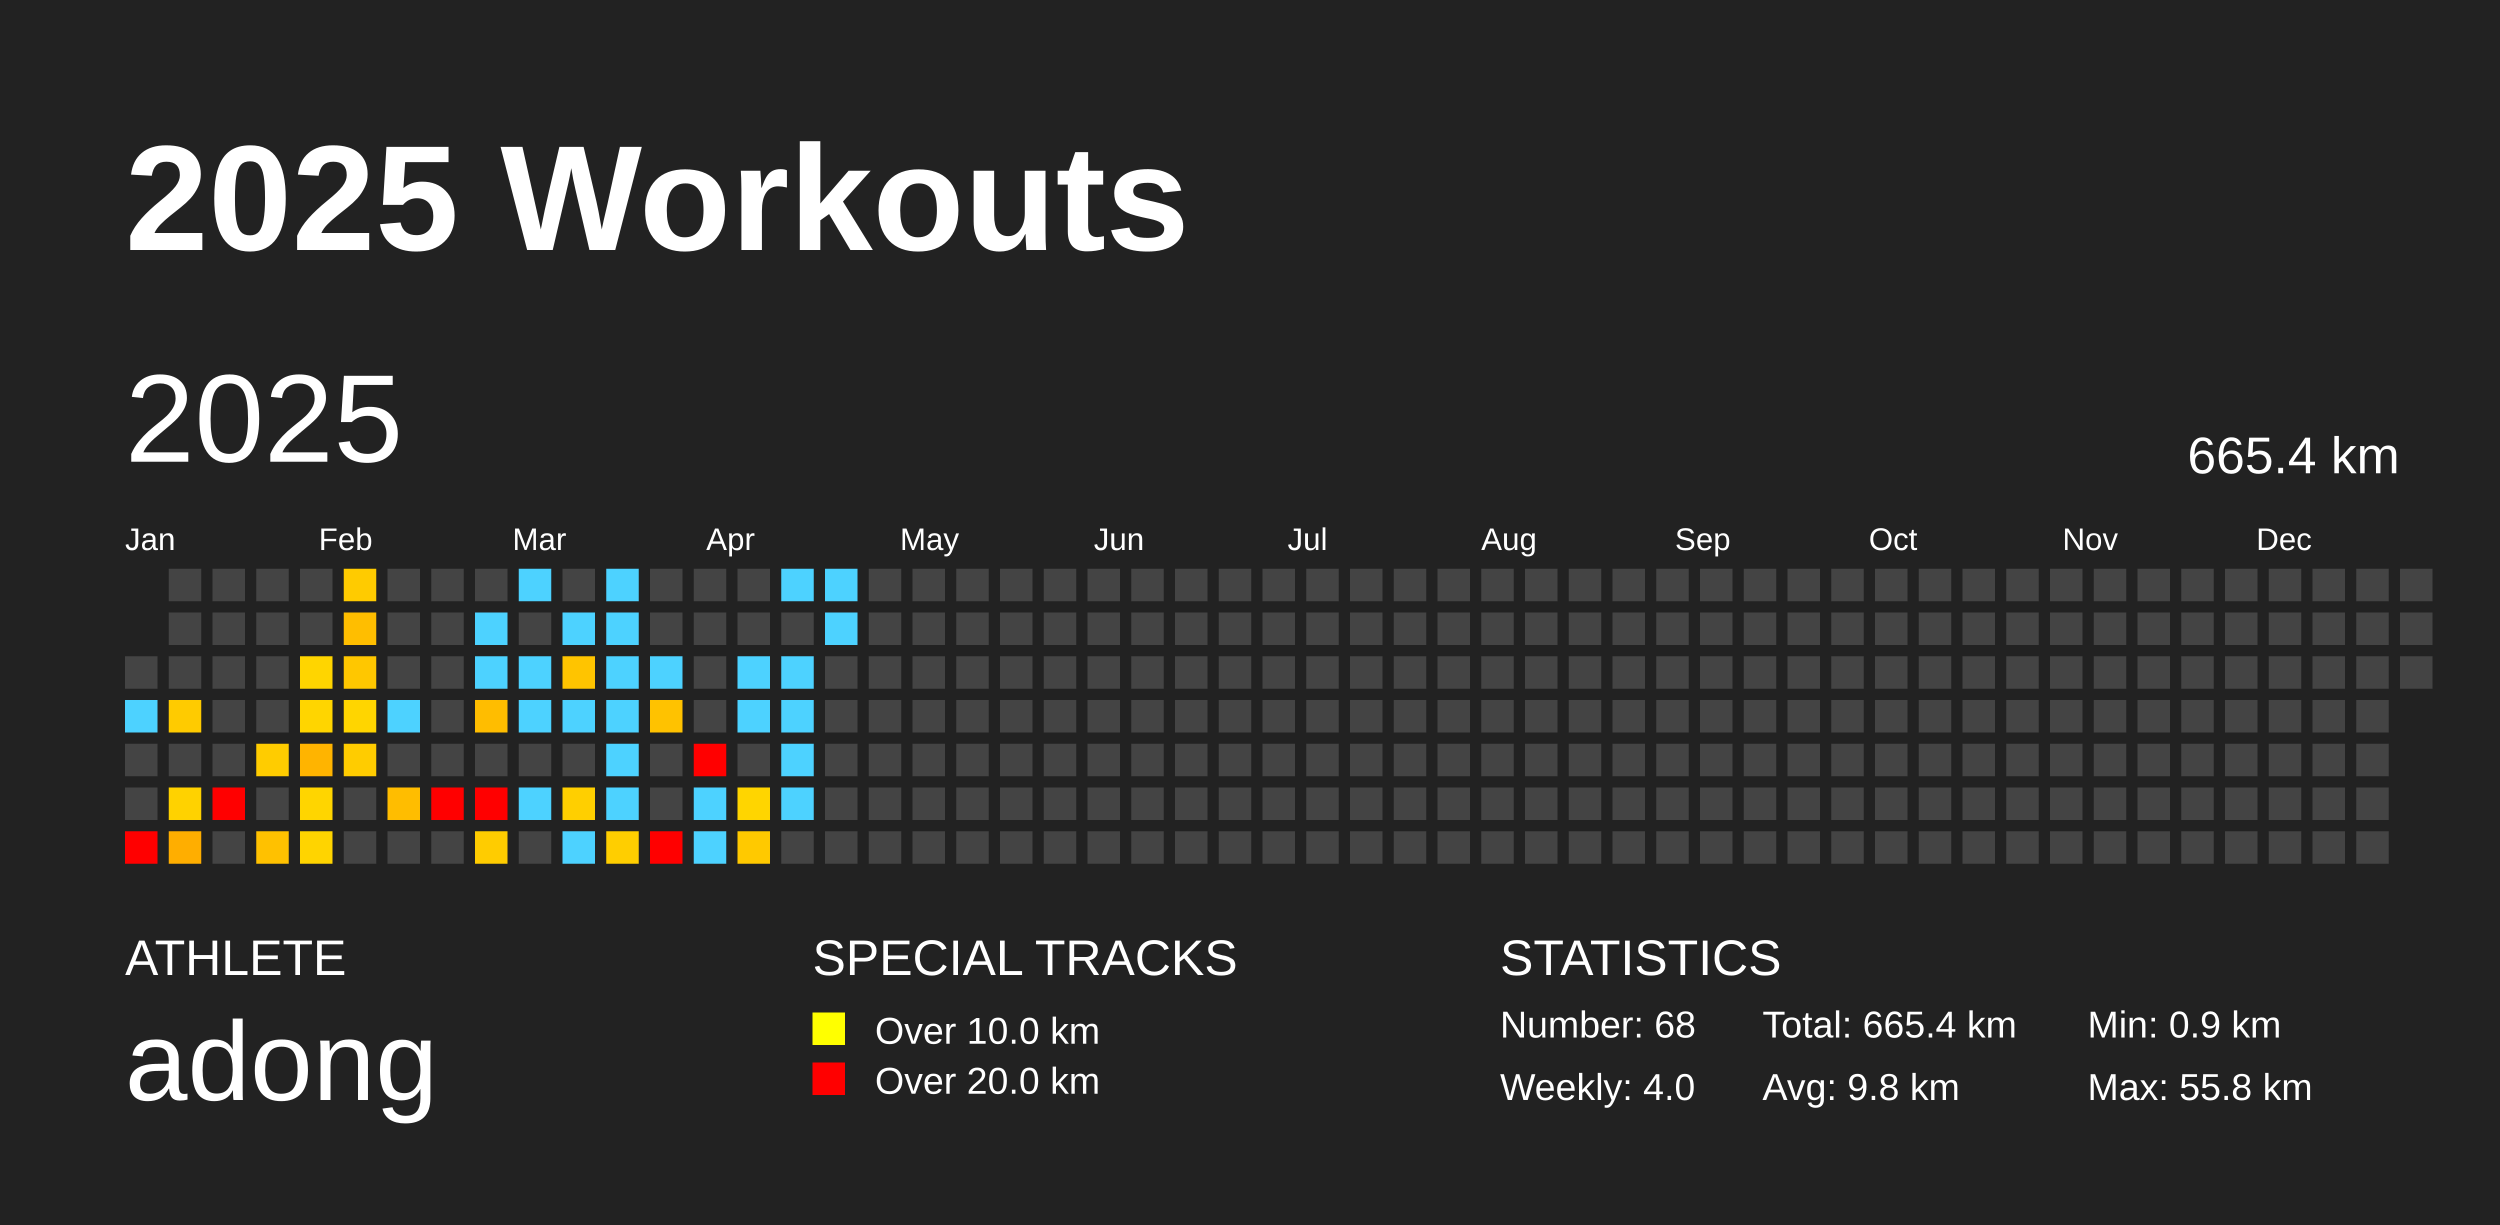
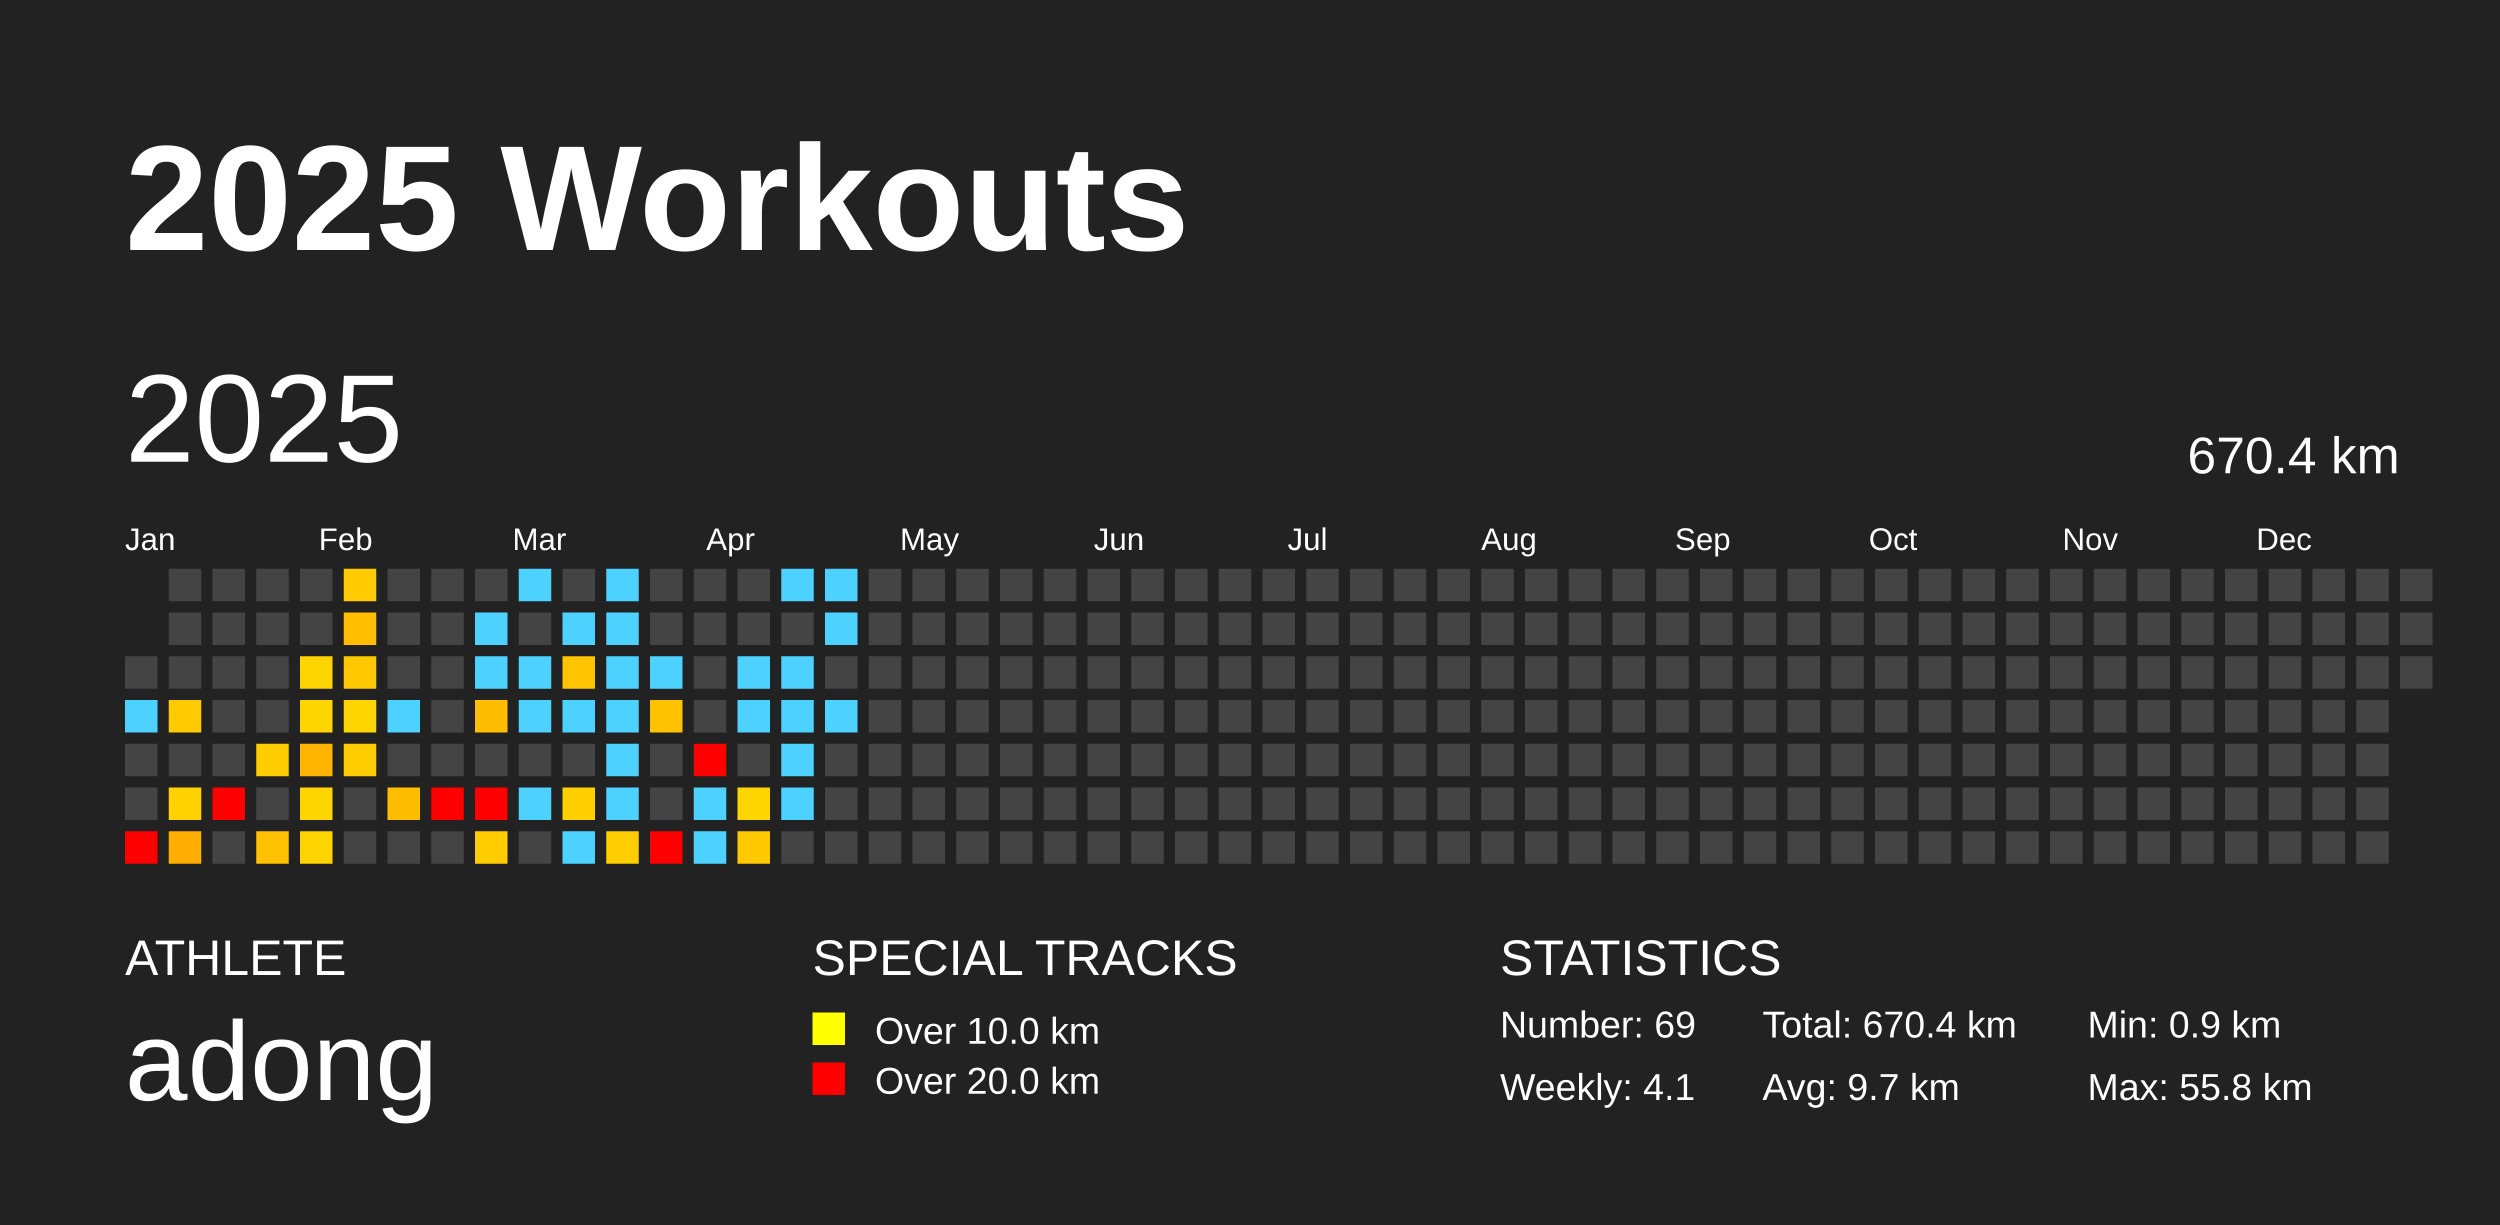
<svg xmlns="http://www.w3.org/2000/svg" baseProfile="full" height="98mm" version="1.1" viewBox="0,0,200,98" width="200mm">
  <defs />
  <rect fill="#222222" height="98" width="200" x="0" y="0" />
  <text fill="#FFFFFF" style="font-size:12px; font-family:Arial; font-weight:bold;" x="10" y="20">2025 Workouts</text>
  <text fill="#FFFFFF" style="font-size:4px; font-family:Arial" x="10" y="78">ATHLETE</text>
  <text fill="#FFFFFF" style="font-size:9px; font-family:Arial" x="10" y="88">adong</text>
  <text fill="#FFFFFF" style="font-size:4px; font-family:Arial" x="65" y="78">SPECIAL TRACKS</text>
  <rect fill="yellow" height="2.6" width="2.6" x="65" y="81" />
  <text fill="#FFFFFF" style="font-size:3px; font-family:Arial" x="70" y="83.5">Over 10.0 km</text>
  <rect fill="red" height="2.6" width="2.6" x="65" y="85" />
  <text fill="#FFFFFF" style="font-size:3px; font-family:Arial" x="70" y="87.5">Over 20.0 km</text>
  <text fill="#FFFFFF" style="font-size:4px; font-family:Arial" x="120" y="78">STATISTICS</text>
-   <text fill="#FFFFFF" style="font-size:3px; font-family:Arial" x="120" y="83">Number: 68</text>
-   <text fill="#FFFFFF" style="font-size:3px; font-family:Arial" x="120" y="88">Weekly: 4.0</text>
-   <text fill="#FFFFFF" style="font-size:3px; font-family:Arial" x="141" y="83">Total: 665.4 km</text>
-   <text fill="#FFFFFF" style="font-size:3px; font-family:Arial" x="141" y="88">Avg: 9.8 km</text>
+   <text fill="#FFFFFF" style="font-size:3px; font-family:Arial" x="120" y="83">Number: 69</text>
+   <text fill="#FFFFFF" style="font-size:3px; font-family:Arial" x="120" y="88">Weekly: 4.1</text>
+   <text fill="#FFFFFF" style="font-size:3px; font-family:Arial" x="141" y="83">Total: 670.4 km</text>
+   <text fill="#FFFFFF" style="font-size:3px; font-family:Arial" x="141" y="88">Avg: 9.7 km</text>
  <text fill="#FFFFFF" style="font-size:3px; font-family:Arial" x="167" y="83">Min: 0.9 km</text>
  <text fill="#FFFFFF" style="font-size:3px; font-family:Arial" x="167" y="88">Max: 55.8 km</text>
  <text dominant-baseline="hanging" fill="#FFFFFF" style="font-size:10.0px; font-family:Arial;" x="10" y="30">2025</text>
-   <text dominant-baseline="hanging" fill="#FFFFFF" style="font-size:4.125px; font-family:Arial;" x="175" y="35">665.4 km</text>
+   <text dominant-baseline="hanging" fill="#FFFFFF" style="font-size:4.125px; font-family:Arial;" x="175" y="35">670.4 km</text>
  <text fill="#FFFFFF" style="font-size:2.5px; font-family:Arial" x="10.0" y="44">Jan</text>
  <text fill="#FFFFFF" style="font-size:2.5px; font-family:Arial" x="25.5" y="44">Feb</text>
  <text fill="#FFFFFF" style="font-size:2.5px; font-family:Arial" x="41.0" y="44">Mar</text>
  <text fill="#FFFFFF" style="font-size:2.5px; font-family:Arial" x="56.5" y="44">Apr</text>
  <text fill="#FFFFFF" style="font-size:2.5px; font-family:Arial" x="72.0" y="44">May</text>
  <text fill="#FFFFFF" style="font-size:2.5px; font-family:Arial" x="87.5" y="44">Jun</text>
  <text fill="#FFFFFF" style="font-size:2.5px; font-family:Arial" x="103.0" y="44">Jul</text>
  <text fill="#FFFFFF" style="font-size:2.5px; font-family:Arial" x="118.5" y="44">Aug</text>
  <text fill="#FFFFFF" style="font-size:2.5px; font-family:Arial" x="134.0" y="44">Sep</text>
  <text fill="#FFFFFF" style="font-size:2.5px; font-family:Arial" x="149.5" y="44">Oct</text>
  <text fill="#FFFFFF" style="font-size:2.5px; font-family:Arial" x="165.0" y="44">Nov</text>
  <text fill="#FFFFFF" style="font-size:2.5px; font-family:Arial" x="180.5" y="44">Dec</text>
  <rect fill="#444444" height="2.6" width="2.6" x="10.0" y="52.5" />
  <rect fill="#4dd2ff" height="2.6" width="2.6" x="10.0" y="56.0" />
  <rect fill="#444444" height="2.6" width="2.6" x="10.0" y="59.5" />
  <rect fill="#444444" height="2.6" width="2.6" x="10.0" y="63.0" />
  <rect fill="red" height="2.6" width="2.6" x="10.0" y="66.5" />
  <rect fill="#444444" height="2.6" width="2.6" x="13.5" y="45.5" />
  <rect fill="#444444" height="2.6" width="2.6" x="13.5" y="49.0" />
  <rect fill="#444444" height="2.6" width="2.6" x="13.5" y="52.5" />
  <rect fill="#ffcb00" height="2.6" width="2.6" x="13.5" y="56.0" />
  <rect fill="#444444" height="2.6" width="2.6" x="13.5" y="59.5" />
  <rect fill="#ffd200" height="2.6" width="2.6" x="13.5" y="63.0" />
  <rect fill="#ffae00" height="2.6" width="2.6" x="13.5" y="66.5" />
  <rect fill="#444444" height="2.6" width="2.6" x="17.0" y="45.5" />
  <rect fill="#444444" height="2.6" width="2.6" x="17.0" y="49.0" />
  <rect fill="#444444" height="2.6" width="2.6" x="17.0" y="52.5" />
  <rect fill="#444444" height="2.6" width="2.6" x="17.0" y="56.0" />
  <rect fill="#444444" height="2.6" width="2.6" x="17.0" y="59.5" />
  <rect fill="red" height="2.6" width="2.6" x="17.0" y="63.0" />
  <rect fill="#444444" height="2.6" width="2.6" x="17.0" y="66.5" />
  <rect fill="#444444" height="2.6" width="2.6" x="20.5" y="45.5" />
  <rect fill="#444444" height="2.6" width="2.6" x="20.5" y="49.0" />
  <rect fill="#444444" height="2.6" width="2.6" x="20.5" y="52.5" />
  <rect fill="#444444" height="2.6" width="2.6" x="20.5" y="56.0" />
  <rect fill="#ffcc00" height="2.6" width="2.6" x="20.5" y="59.5" />
  <rect fill="#444444" height="2.6" width="2.6" x="20.5" y="63.0" />
  <rect fill="#ffc100" height="2.6" width="2.6" x="20.5" y="66.5" />
  <rect fill="#444444" height="2.6" width="2.6" x="24.0" y="45.5" />
  <rect fill="#444444" height="2.6" width="2.6" x="24.0" y="49.0" />
  <rect fill="#ffd500" height="2.6" width="2.6" x="24.0" y="52.5" />
  <rect fill="#ffd500" height="2.6" width="2.6" x="24.0" y="56.0" />
  <rect fill="#ffb400" height="2.6" width="2.6" x="24.0" y="59.5" />
  <rect fill="#ffd500" height="2.6" width="2.6" x="24.0" y="63.0" />
  <rect fill="#ffd400" height="2.6" width="2.6" x="24.0" y="66.5" />
  <rect fill="#ffcb00" height="2.6" width="2.6" x="27.5" y="45.5" />
  <rect fill="#ffbe00" height="2.6" width="2.6" x="27.5" y="49.0" />
  <rect fill="#ffc700" height="2.6" width="2.6" x="27.5" y="52.5" />
  <rect fill="#ffd500" height="2.6" width="2.6" x="27.5" y="56.0" />
  <rect fill="#ffcc00" height="2.6" width="2.6" x="27.5" y="59.5" />
  <rect fill="#444444" height="2.6" width="2.6" x="27.5" y="63.0" />
  <rect fill="#444444" height="2.6" width="2.6" x="27.5" y="66.5" />
  <rect fill="#444444" height="2.6" width="2.6" x="31.0" y="45.5" />
  <rect fill="#444444" height="2.6" width="2.6" x="31.0" y="49.0" />
  <rect fill="#444444" height="2.6" width="2.6" x="31.0" y="52.5" />
  <rect fill="#4dd2ff" height="2.6" width="2.6" x="31.0" y="56.0" />
  <rect fill="#444444" height="2.6" width="2.6" x="31.0" y="59.5" />
  <rect fill="#ffbd00" height="2.6" width="2.6" x="31.0" y="63.0" />
  <rect fill="#444444" height="2.6" width="2.6" x="31.0" y="66.5" />
  <rect fill="#444444" height="2.6" width="2.6" x="34.5" y="45.5" />
  <rect fill="#444444" height="2.6" width="2.6" x="34.5" y="49.0" />
  <rect fill="#444444" height="2.6" width="2.6" x="34.5" y="52.5" />
  <rect fill="#444444" height="2.6" width="2.6" x="34.5" y="56.0" />
  <rect fill="#444444" height="2.6" width="2.6" x="34.5" y="59.5" />
  <rect fill="red" height="2.6" width="2.6" x="34.5" y="63.0" />
  <rect fill="#444444" height="2.6" width="2.6" x="34.5" y="66.5" />
  <rect fill="#444444" height="2.6" width="2.6" x="38.0" y="45.5" />
  <rect fill="#4dd2ff" height="2.6" width="2.6" x="38.0" y="49.0" />
  <rect fill="#4dd2ff" height="2.6" width="2.6" x="38.0" y="52.5" />
  <rect fill="#ffbd00" height="2.6" width="2.6" x="38.0" y="56.0" />
  <rect fill="#444444" height="2.6" width="2.6" x="38.0" y="59.5" />
  <rect fill="red" height="2.6" width="2.6" x="38.0" y="63.0" />
  <rect fill="#ffcc00" height="2.6" width="2.6" x="38.0" y="66.5" />
  <rect fill="#4dd2ff" height="2.6" width="2.6" x="41.5" y="45.5" />
  <rect fill="#444444" height="2.6" width="2.6" x="41.5" y="49.0" />
  <rect fill="#4dd2ff" height="2.6" width="2.6" x="41.5" y="52.5" />
  <rect fill="#4dd2ff" height="2.6" width="2.6" x="41.5" y="56.0" />
  <rect fill="#444444" height="2.6" width="2.6" x="41.5" y="59.5" />
  <rect fill="#4dd2ff" height="2.6" width="2.6" x="41.5" y="63.0" />
  <rect fill="#444444" height="2.6" width="2.6" x="41.5" y="66.5" />
  <rect fill="#444444" height="2.6" width="2.6" x="45.0" y="45.5" />
  <rect fill="#4dd2ff" height="2.6" width="2.6" x="45.0" y="49.0" />
  <rect fill="#ffc400" height="2.6" width="2.6" x="45.0" y="52.5" />
  <rect fill="#4dd2ff" height="2.6" width="2.6" x="45.0" y="56.0" />
  <rect fill="#444444" height="2.6" width="2.6" x="45.0" y="59.5" />
  <rect fill="#ffcf00" height="2.6" width="2.6" x="45.0" y="63.0" />
  <rect fill="#4dd2ff" height="2.6" width="2.6" x="45.0" y="66.5" />
  <rect fill="#4dd2ff" height="2.6" width="2.6" x="48.5" y="45.5" />
  <rect fill="#4dd2ff" height="2.6" width="2.6" x="48.5" y="49.0" />
  <rect fill="#4dd2ff" height="2.6" width="2.6" x="48.5" y="52.5" />
  <rect fill="#4dd2ff" height="2.6" width="2.6" x="48.5" y="56.0" />
  <rect fill="#4dd2ff" height="2.6" width="2.6" x="48.5" y="59.5" />
  <rect fill="#4dd2ff" height="2.6" width="2.6" x="48.5" y="63.0" />
  <rect fill="#ffce00" height="2.6" width="2.6" x="48.5" y="66.5" />
  <rect fill="#444444" height="2.6" width="2.6" x="52.0" y="45.5" />
  <rect fill="#444444" height="2.6" width="2.6" x="52.0" y="49.0" />
  <rect fill="#4dd2ff" height="2.6" width="2.6" x="52.0" y="52.5" />
  <rect fill="#ffc200" height="2.6" width="2.6" x="52.0" y="56.0" />
  <rect fill="#444444" height="2.6" width="2.6" x="52.0" y="59.5" />
  <rect fill="#444444" height="2.6" width="2.6" x="52.0" y="63.0" />
  <rect fill="red" height="2.6" width="2.6" x="52.0" y="66.5" />
  <rect fill="#444444" height="2.6" width="2.6" x="55.5" y="45.5" />
  <rect fill="#444444" height="2.6" width="2.6" x="55.5" y="49.0" />
  <rect fill="#444444" height="2.6" width="2.6" x="55.5" y="52.5" />
  <rect fill="#444444" height="2.6" width="2.6" x="55.5" y="56.0" />
  <rect fill="red" height="2.6" width="2.6" x="55.5" y="59.5" />
  <rect fill="#4dd2ff" height="2.6" width="2.6" x="55.5" y="63.0" />
  <rect fill="#4dd2ff" height="2.6" width="2.6" x="55.5" y="66.5" />
  <rect fill="#444444" height="2.6" width="2.6" x="59.0" y="45.5" />
  <rect fill="#444444" height="2.6" width="2.6" x="59.0" y="49.0" />
  <rect fill="#4dd2ff" height="2.6" width="2.6" x="59.0" y="52.5" />
  <rect fill="#4dd2ff" height="2.6" width="2.6" x="59.0" y="56.0" />
  <rect fill="#444444" height="2.6" width="2.6" x="59.0" y="59.5" />
  <rect fill="#ffd500" height="2.6" width="2.6" x="59.0" y="63.0" />
  <rect fill="#ffc900" height="2.6" width="2.6" x="59.0" y="66.5" />
  <rect fill="#4dd2ff" height="2.6" width="2.6" x="62.5" y="45.5" />
  <rect fill="#444444" height="2.6" width="2.6" x="62.5" y="49.0" />
  <rect fill="#4dd2ff" height="2.6" width="2.6" x="62.5" y="52.5" />
  <rect fill="#4dd2ff" height="2.6" width="2.6" x="62.5" y="56.0" />
  <rect fill="#4dd2ff" height="2.6" width="2.6" x="62.5" y="59.5" />
  <rect fill="#4dd2ff" height="2.6" width="2.6" x="62.5" y="63.0" />
  <rect fill="#444444" height="2.6" width="2.6" x="62.5" y="66.5" />
  <rect fill="#4dd2ff" height="2.6" width="2.6" x="66.0" y="45.5" />
  <rect fill="#4dd2ff" height="2.6" width="2.6" x="66.0" y="49.0" />
  <rect fill="#444444" height="2.6" width="2.6" x="66.0" y="52.5" />
-   <rect fill="#444444" height="2.6" width="2.6" x="66.0" y="56.0" />
+   <rect fill="#4dd2ff" height="2.6" width="2.6" x="66.0" y="56.0" />
  <rect fill="#444444" height="2.6" width="2.6" x="66.0" y="59.5" />
  <rect fill="#444444" height="2.6" width="2.6" x="66.0" y="63.0" />
  <rect fill="#444444" height="2.6" width="2.6" x="66.0" y="66.5" />
  <rect fill="#444444" height="2.6" width="2.6" x="69.5" y="45.5" />
  <rect fill="#444444" height="2.6" width="2.6" x="69.5" y="49.0" />
  <rect fill="#444444" height="2.6" width="2.6" x="69.5" y="52.5" />
  <rect fill="#444444" height="2.6" width="2.6" x="69.5" y="56.0" />
  <rect fill="#444444" height="2.6" width="2.6" x="69.5" y="59.5" />
  <rect fill="#444444" height="2.6" width="2.6" x="69.5" y="63.0" />
  <rect fill="#444444" height="2.6" width="2.6" x="69.5" y="66.5" />
  <rect fill="#444444" height="2.6" width="2.6" x="73.0" y="45.5" />
  <rect fill="#444444" height="2.6" width="2.6" x="73.0" y="49.0" />
  <rect fill="#444444" height="2.6" width="2.6" x="73.0" y="52.5" />
  <rect fill="#444444" height="2.6" width="2.6" x="73.0" y="56.0" />
  <rect fill="#444444" height="2.6" width="2.6" x="73.0" y="59.5" />
  <rect fill="#444444" height="2.6" width="2.6" x="73.0" y="63.0" />
  <rect fill="#444444" height="2.6" width="2.6" x="73.0" y="66.5" />
  <rect fill="#444444" height="2.6" width="2.6" x="76.5" y="45.5" />
  <rect fill="#444444" height="2.6" width="2.6" x="76.5" y="49.0" />
  <rect fill="#444444" height="2.6" width="2.6" x="76.5" y="52.5" />
  <rect fill="#444444" height="2.6" width="2.6" x="76.5" y="56.0" />
  <rect fill="#444444" height="2.6" width="2.6" x="76.5" y="59.5" />
  <rect fill="#444444" height="2.6" width="2.6" x="76.5" y="63.0" />
  <rect fill="#444444" height="2.6" width="2.6" x="76.5" y="66.5" />
  <rect fill="#444444" height="2.6" width="2.6" x="80.0" y="45.5" />
  <rect fill="#444444" height="2.6" width="2.6" x="80.0" y="49.0" />
  <rect fill="#444444" height="2.6" width="2.6" x="80.0" y="52.5" />
  <rect fill="#444444" height="2.6" width="2.6" x="80.0" y="56.0" />
  <rect fill="#444444" height="2.6" width="2.6" x="80.0" y="59.5" />
  <rect fill="#444444" height="2.6" width="2.6" x="80.0" y="63.0" />
  <rect fill="#444444" height="2.6" width="2.6" x="80.0" y="66.5" />
  <rect fill="#444444" height="2.6" width="2.6" x="83.5" y="45.5" />
  <rect fill="#444444" height="2.6" width="2.6" x="83.5" y="49.0" />
  <rect fill="#444444" height="2.6" width="2.6" x="83.5" y="52.5" />
  <rect fill="#444444" height="2.6" width="2.6" x="83.5" y="56.0" />
  <rect fill="#444444" height="2.6" width="2.6" x="83.5" y="59.5" />
  <rect fill="#444444" height="2.6" width="2.6" x="83.5" y="63.0" />
  <rect fill="#444444" height="2.6" width="2.6" x="83.5" y="66.5" />
  <rect fill="#444444" height="2.6" width="2.6" x="87.0" y="45.5" />
  <rect fill="#444444" height="2.6" width="2.6" x="87.0" y="49.0" />
  <rect fill="#444444" height="2.6" width="2.6" x="87.0" y="52.5" />
  <rect fill="#444444" height="2.6" width="2.6" x="87.0" y="56.0" />
  <rect fill="#444444" height="2.6" width="2.6" x="87.0" y="59.5" />
  <rect fill="#444444" height="2.6" width="2.6" x="87.0" y="63.0" />
  <rect fill="#444444" height="2.6" width="2.6" x="87.0" y="66.5" />
  <rect fill="#444444" height="2.6" width="2.6" x="90.5" y="45.5" />
  <rect fill="#444444" height="2.6" width="2.6" x="90.5" y="49.0" />
  <rect fill="#444444" height="2.6" width="2.6" x="90.5" y="52.5" />
  <rect fill="#444444" height="2.6" width="2.6" x="90.5" y="56.0" />
  <rect fill="#444444" height="2.6" width="2.6" x="90.5" y="59.5" />
  <rect fill="#444444" height="2.6" width="2.6" x="90.5" y="63.0" />
  <rect fill="#444444" height="2.6" width="2.6" x="90.5" y="66.5" />
  <rect fill="#444444" height="2.6" width="2.6" x="94.0" y="45.5" />
  <rect fill="#444444" height="2.6" width="2.6" x="94.0" y="49.0" />
  <rect fill="#444444" height="2.6" width="2.6" x="94.0" y="52.5" />
  <rect fill="#444444" height="2.6" width="2.6" x="94.0" y="56.0" />
  <rect fill="#444444" height="2.6" width="2.6" x="94.0" y="59.5" />
  <rect fill="#444444" height="2.6" width="2.6" x="94.0" y="63.0" />
  <rect fill="#444444" height="2.6" width="2.6" x="94.0" y="66.5" />
  <rect fill="#444444" height="2.6" width="2.6" x="97.5" y="45.5" />
  <rect fill="#444444" height="2.6" width="2.6" x="97.5" y="49.0" />
  <rect fill="#444444" height="2.6" width="2.6" x="97.5" y="52.5" />
  <rect fill="#444444" height="2.6" width="2.6" x="97.5" y="56.0" />
  <rect fill="#444444" height="2.6" width="2.6" x="97.5" y="59.5" />
  <rect fill="#444444" height="2.6" width="2.6" x="97.5" y="63.0" />
  <rect fill="#444444" height="2.6" width="2.6" x="97.5" y="66.5" />
  <rect fill="#444444" height="2.6" width="2.6" x="101.0" y="45.5" />
  <rect fill="#444444" height="2.6" width="2.6" x="101.0" y="49.0" />
  <rect fill="#444444" height="2.6" width="2.6" x="101.0" y="52.5" />
  <rect fill="#444444" height="2.6" width="2.6" x="101.0" y="56.0" />
  <rect fill="#444444" height="2.6" width="2.6" x="101.0" y="59.5" />
  <rect fill="#444444" height="2.6" width="2.6" x="101.0" y="63.0" />
  <rect fill="#444444" height="2.6" width="2.6" x="101.0" y="66.5" />
  <rect fill="#444444" height="2.6" width="2.6" x="104.5" y="45.5" />
  <rect fill="#444444" height="2.6" width="2.6" x="104.5" y="49.0" />
  <rect fill="#444444" height="2.6" width="2.6" x="104.5" y="52.5" />
  <rect fill="#444444" height="2.6" width="2.6" x="104.5" y="56.0" />
  <rect fill="#444444" height="2.6" width="2.6" x="104.5" y="59.5" />
  <rect fill="#444444" height="2.6" width="2.6" x="104.5" y="63.0" />
  <rect fill="#444444" height="2.6" width="2.6" x="104.5" y="66.5" />
  <rect fill="#444444" height="2.6" width="2.6" x="108.0" y="45.5" />
  <rect fill="#444444" height="2.6" width="2.6" x="108.0" y="49.0" />
  <rect fill="#444444" height="2.6" width="2.6" x="108.0" y="52.5" />
  <rect fill="#444444" height="2.6" width="2.6" x="108.0" y="56.0" />
  <rect fill="#444444" height="2.6" width="2.6" x="108.0" y="59.5" />
  <rect fill="#444444" height="2.6" width="2.6" x="108.0" y="63.0" />
  <rect fill="#444444" height="2.6" width="2.6" x="108.0" y="66.5" />
  <rect fill="#444444" height="2.6" width="2.6" x="111.5" y="45.5" />
  <rect fill="#444444" height="2.6" width="2.6" x="111.5" y="49.0" />
  <rect fill="#444444" height="2.6" width="2.6" x="111.5" y="52.5" />
  <rect fill="#444444" height="2.6" width="2.6" x="111.5" y="56.0" />
  <rect fill="#444444" height="2.6" width="2.6" x="111.5" y="59.5" />
  <rect fill="#444444" height="2.6" width="2.6" x="111.5" y="63.0" />
  <rect fill="#444444" height="2.6" width="2.6" x="111.5" y="66.5" />
  <rect fill="#444444" height="2.6" width="2.6" x="115.0" y="45.5" />
  <rect fill="#444444" height="2.6" width="2.6" x="115.0" y="49.0" />
  <rect fill="#444444" height="2.6" width="2.6" x="115.0" y="52.5" />
  <rect fill="#444444" height="2.6" width="2.6" x="115.0" y="56.0" />
  <rect fill="#444444" height="2.6" width="2.6" x="115.0" y="59.5" />
  <rect fill="#444444" height="2.6" width="2.6" x="115.0" y="63.0" />
  <rect fill="#444444" height="2.6" width="2.6" x="115.0" y="66.5" />
  <rect fill="#444444" height="2.6" width="2.6" x="118.5" y="45.5" />
  <rect fill="#444444" height="2.6" width="2.6" x="118.5" y="49.0" />
  <rect fill="#444444" height="2.6" width="2.6" x="118.5" y="52.5" />
  <rect fill="#444444" height="2.6" width="2.6" x="118.5" y="56.0" />
  <rect fill="#444444" height="2.6" width="2.6" x="118.5" y="59.5" />
  <rect fill="#444444" height="2.6" width="2.6" x="118.5" y="63.0" />
  <rect fill="#444444" height="2.6" width="2.6" x="118.5" y="66.5" />
  <rect fill="#444444" height="2.6" width="2.6" x="122.0" y="45.5" />
  <rect fill="#444444" height="2.6" width="2.6" x="122.0" y="49.0" />
  <rect fill="#444444" height="2.6" width="2.6" x="122.0" y="52.5" />
  <rect fill="#444444" height="2.6" width="2.6" x="122.0" y="56.0" />
  <rect fill="#444444" height="2.6" width="2.6" x="122.0" y="59.5" />
  <rect fill="#444444" height="2.6" width="2.6" x="122.0" y="63.0" />
  <rect fill="#444444" height="2.6" width="2.6" x="122.0" y="66.5" />
  <rect fill="#444444" height="2.6" width="2.6" x="125.5" y="45.5" />
  <rect fill="#444444" height="2.6" width="2.6" x="125.5" y="49.0" />
  <rect fill="#444444" height="2.6" width="2.6" x="125.5" y="52.5" />
  <rect fill="#444444" height="2.6" width="2.6" x="125.5" y="56.0" />
  <rect fill="#444444" height="2.6" width="2.6" x="125.5" y="59.5" />
  <rect fill="#444444" height="2.6" width="2.6" x="125.5" y="63.0" />
  <rect fill="#444444" height="2.6" width="2.6" x="125.5" y="66.5" />
  <rect fill="#444444" height="2.6" width="2.6" x="129.0" y="45.5" />
  <rect fill="#444444" height="2.6" width="2.6" x="129.0" y="49.0" />
  <rect fill="#444444" height="2.6" width="2.6" x="129.0" y="52.5" />
  <rect fill="#444444" height="2.6" width="2.6" x="129.0" y="56.0" />
  <rect fill="#444444" height="2.6" width="2.6" x="129.0" y="59.5" />
  <rect fill="#444444" height="2.6" width="2.6" x="129.0" y="63.0" />
  <rect fill="#444444" height="2.6" width="2.6" x="129.0" y="66.5" />
  <rect fill="#444444" height="2.6" width="2.6" x="132.5" y="45.5" />
  <rect fill="#444444" height="2.6" width="2.6" x="132.5" y="49.0" />
  <rect fill="#444444" height="2.6" width="2.6" x="132.5" y="52.5" />
  <rect fill="#444444" height="2.6" width="2.6" x="132.5" y="56.0" />
  <rect fill="#444444" height="2.6" width="2.6" x="132.5" y="59.5" />
  <rect fill="#444444" height="2.6" width="2.6" x="132.5" y="63.0" />
  <rect fill="#444444" height="2.6" width="2.6" x="132.5" y="66.5" />
  <rect fill="#444444" height="2.6" width="2.6" x="136.0" y="45.5" />
  <rect fill="#444444" height="2.6" width="2.6" x="136.0" y="49.0" />
  <rect fill="#444444" height="2.6" width="2.6" x="136.0" y="52.5" />
  <rect fill="#444444" height="2.6" width="2.6" x="136.0" y="56.0" />
  <rect fill="#444444" height="2.6" width="2.6" x="136.0" y="59.5" />
  <rect fill="#444444" height="2.6" width="2.6" x="136.0" y="63.0" />
  <rect fill="#444444" height="2.6" width="2.6" x="136.0" y="66.5" />
  <rect fill="#444444" height="2.6" width="2.6" x="139.5" y="45.5" />
  <rect fill="#444444" height="2.6" width="2.6" x="139.5" y="49.0" />
  <rect fill="#444444" height="2.6" width="2.6" x="139.5" y="52.5" />
  <rect fill="#444444" height="2.6" width="2.6" x="139.5" y="56.0" />
  <rect fill="#444444" height="2.6" width="2.6" x="139.5" y="59.5" />
  <rect fill="#444444" height="2.6" width="2.6" x="139.5" y="63.0" />
  <rect fill="#444444" height="2.6" width="2.6" x="139.5" y="66.5" />
  <rect fill="#444444" height="2.6" width="2.6" x="143.0" y="45.5" />
  <rect fill="#444444" height="2.6" width="2.6" x="143.0" y="49.0" />
  <rect fill="#444444" height="2.6" width="2.6" x="143.0" y="52.5" />
  <rect fill="#444444" height="2.6" width="2.6" x="143.0" y="56.0" />
  <rect fill="#444444" height="2.6" width="2.6" x="143.0" y="59.5" />
  <rect fill="#444444" height="2.6" width="2.6" x="143.0" y="63.0" />
  <rect fill="#444444" height="2.6" width="2.6" x="143.0" y="66.5" />
  <rect fill="#444444" height="2.6" width="2.6" x="146.5" y="45.5" />
  <rect fill="#444444" height="2.6" width="2.6" x="146.5" y="49.0" />
  <rect fill="#444444" height="2.6" width="2.6" x="146.5" y="52.5" />
  <rect fill="#444444" height="2.6" width="2.6" x="146.5" y="56.0" />
  <rect fill="#444444" height="2.6" width="2.6" x="146.5" y="59.5" />
  <rect fill="#444444" height="2.6" width="2.6" x="146.5" y="63.0" />
  <rect fill="#444444" height="2.6" width="2.6" x="146.5" y="66.5" />
  <rect fill="#444444" height="2.6" width="2.6" x="150.0" y="45.5" />
  <rect fill="#444444" height="2.6" width="2.6" x="150.0" y="49.0" />
  <rect fill="#444444" height="2.6" width="2.6" x="150.0" y="52.5" />
  <rect fill="#444444" height="2.6" width="2.6" x="150.0" y="56.0" />
  <rect fill="#444444" height="2.6" width="2.6" x="150.0" y="59.5" />
  <rect fill="#444444" height="2.6" width="2.6" x="150.0" y="63.0" />
  <rect fill="#444444" height="2.6" width="2.6" x="150.0" y="66.5" />
  <rect fill="#444444" height="2.6" width="2.6" x="153.5" y="45.5" />
  <rect fill="#444444" height="2.6" width="2.6" x="153.5" y="49.0" />
  <rect fill="#444444" height="2.6" width="2.6" x="153.5" y="52.5" />
  <rect fill="#444444" height="2.6" width="2.6" x="153.5" y="56.0" />
  <rect fill="#444444" height="2.6" width="2.6" x="153.5" y="59.5" />
  <rect fill="#444444" height="2.6" width="2.6" x="153.5" y="63.0" />
  <rect fill="#444444" height="2.6" width="2.6" x="153.5" y="66.5" />
  <rect fill="#444444" height="2.6" width="2.6" x="157.0" y="45.5" />
  <rect fill="#444444" height="2.6" width="2.6" x="157.0" y="49.0" />
  <rect fill="#444444" height="2.6" width="2.6" x="157.0" y="52.5" />
  <rect fill="#444444" height="2.6" width="2.6" x="157.0" y="56.0" />
  <rect fill="#444444" height="2.6" width="2.6" x="157.0" y="59.5" />
  <rect fill="#444444" height="2.6" width="2.6" x="157.0" y="63.0" />
  <rect fill="#444444" height="2.6" width="2.6" x="157.0" y="66.5" />
  <rect fill="#444444" height="2.6" width="2.6" x="160.5" y="45.5" />
  <rect fill="#444444" height="2.6" width="2.6" x="160.5" y="49.0" />
  <rect fill="#444444" height="2.6" width="2.6" x="160.5" y="52.5" />
  <rect fill="#444444" height="2.6" width="2.6" x="160.5" y="56.0" />
  <rect fill="#444444" height="2.6" width="2.6" x="160.5" y="59.5" />
  <rect fill="#444444" height="2.6" width="2.6" x="160.5" y="63.0" />
  <rect fill="#444444" height="2.6" width="2.6" x="160.5" y="66.5" />
  <rect fill="#444444" height="2.6" width="2.6" x="164.0" y="45.5" />
  <rect fill="#444444" height="2.6" width="2.6" x="164.0" y="49.0" />
  <rect fill="#444444" height="2.6" width="2.6" x="164.0" y="52.5" />
  <rect fill="#444444" height="2.6" width="2.6" x="164.0" y="56.0" />
  <rect fill="#444444" height="2.6" width="2.6" x="164.0" y="59.5" />
  <rect fill="#444444" height="2.6" width="2.6" x="164.0" y="63.0" />
  <rect fill="#444444" height="2.6" width="2.6" x="164.0" y="66.5" />
  <rect fill="#444444" height="2.6" width="2.6" x="167.5" y="45.5" />
  <rect fill="#444444" height="2.6" width="2.6" x="167.5" y="49.0" />
  <rect fill="#444444" height="2.6" width="2.6" x="167.5" y="52.5" />
  <rect fill="#444444" height="2.6" width="2.6" x="167.5" y="56.0" />
  <rect fill="#444444" height="2.6" width="2.6" x="167.5" y="59.5" />
  <rect fill="#444444" height="2.6" width="2.6" x="167.5" y="63.0" />
  <rect fill="#444444" height="2.6" width="2.6" x="167.5" y="66.5" />
  <rect fill="#444444" height="2.6" width="2.6" x="171.0" y="45.5" />
  <rect fill="#444444" height="2.6" width="2.6" x="171.0" y="49.0" />
  <rect fill="#444444" height="2.6" width="2.6" x="171.0" y="52.5" />
  <rect fill="#444444" height="2.6" width="2.6" x="171.0" y="56.0" />
  <rect fill="#444444" height="2.6" width="2.6" x="171.0" y="59.5" />
  <rect fill="#444444" height="2.6" width="2.6" x="171.0" y="63.0" />
  <rect fill="#444444" height="2.6" width="2.6" x="171.0" y="66.5" />
  <rect fill="#444444" height="2.6" width="2.6" x="174.5" y="45.5" />
  <rect fill="#444444" height="2.6" width="2.6" x="174.5" y="49.0" />
  <rect fill="#444444" height="2.6" width="2.6" x="174.5" y="52.5" />
  <rect fill="#444444" height="2.6" width="2.6" x="174.5" y="56.0" />
  <rect fill="#444444" height="2.6" width="2.6" x="174.5" y="59.5" />
  <rect fill="#444444" height="2.6" width="2.6" x="174.5" y="63.0" />
  <rect fill="#444444" height="2.6" width="2.6" x="174.5" y="66.5" />
  <rect fill="#444444" height="2.6" width="2.6" x="178.0" y="45.5" />
  <rect fill="#444444" height="2.6" width="2.6" x="178.0" y="49.0" />
  <rect fill="#444444" height="2.6" width="2.6" x="178.0" y="52.5" />
  <rect fill="#444444" height="2.6" width="2.6" x="178.0" y="56.0" />
  <rect fill="#444444" height="2.6" width="2.6" x="178.0" y="59.5" />
  <rect fill="#444444" height="2.6" width="2.6" x="178.0" y="63.0" />
  <rect fill="#444444" height="2.6" width="2.6" x="178.0" y="66.5" />
  <rect fill="#444444" height="2.6" width="2.6" x="181.5" y="45.5" />
  <rect fill="#444444" height="2.6" width="2.6" x="181.5" y="49.0" />
  <rect fill="#444444" height="2.6" width="2.6" x="181.5" y="52.5" />
  <rect fill="#444444" height="2.6" width="2.6" x="181.5" y="56.0" />
  <rect fill="#444444" height="2.6" width="2.6" x="181.5" y="59.5" />
  <rect fill="#444444" height="2.6" width="2.6" x="181.5" y="63.0" />
  <rect fill="#444444" height="2.6" width="2.6" x="181.5" y="66.5" />
  <rect fill="#444444" height="2.6" width="2.6" x="185.0" y="45.5" />
  <rect fill="#444444" height="2.6" width="2.6" x="185.0" y="49.0" />
  <rect fill="#444444" height="2.6" width="2.6" x="185.0" y="52.5" />
  <rect fill="#444444" height="2.6" width="2.6" x="185.0" y="56.0" />
  <rect fill="#444444" height="2.6" width="2.6" x="185.0" y="59.5" />
  <rect fill="#444444" height="2.6" width="2.6" x="185.0" y="63.0" />
  <rect fill="#444444" height="2.6" width="2.6" x="185.0" y="66.5" />
  <rect fill="#444444" height="2.6" width="2.6" x="188.5" y="45.5" />
  <rect fill="#444444" height="2.6" width="2.6" x="188.5" y="49.0" />
  <rect fill="#444444" height="2.6" width="2.6" x="188.5" y="52.5" />
  <rect fill="#444444" height="2.6" width="2.6" x="188.5" y="56.0" />
  <rect fill="#444444" height="2.6" width="2.6" x="188.5" y="59.5" />
  <rect fill="#444444" height="2.6" width="2.6" x="188.5" y="63.0" />
  <rect fill="#444444" height="2.6" width="2.6" x="188.5" y="66.5" />
  <rect fill="#444444" height="2.6" width="2.6" x="192.0" y="45.5" />
  <rect fill="#444444" height="2.6" width="2.6" x="192.0" y="49.0" />
  <rect fill="#444444" height="2.6" width="2.6" x="192.0" y="52.5" />
</svg>
